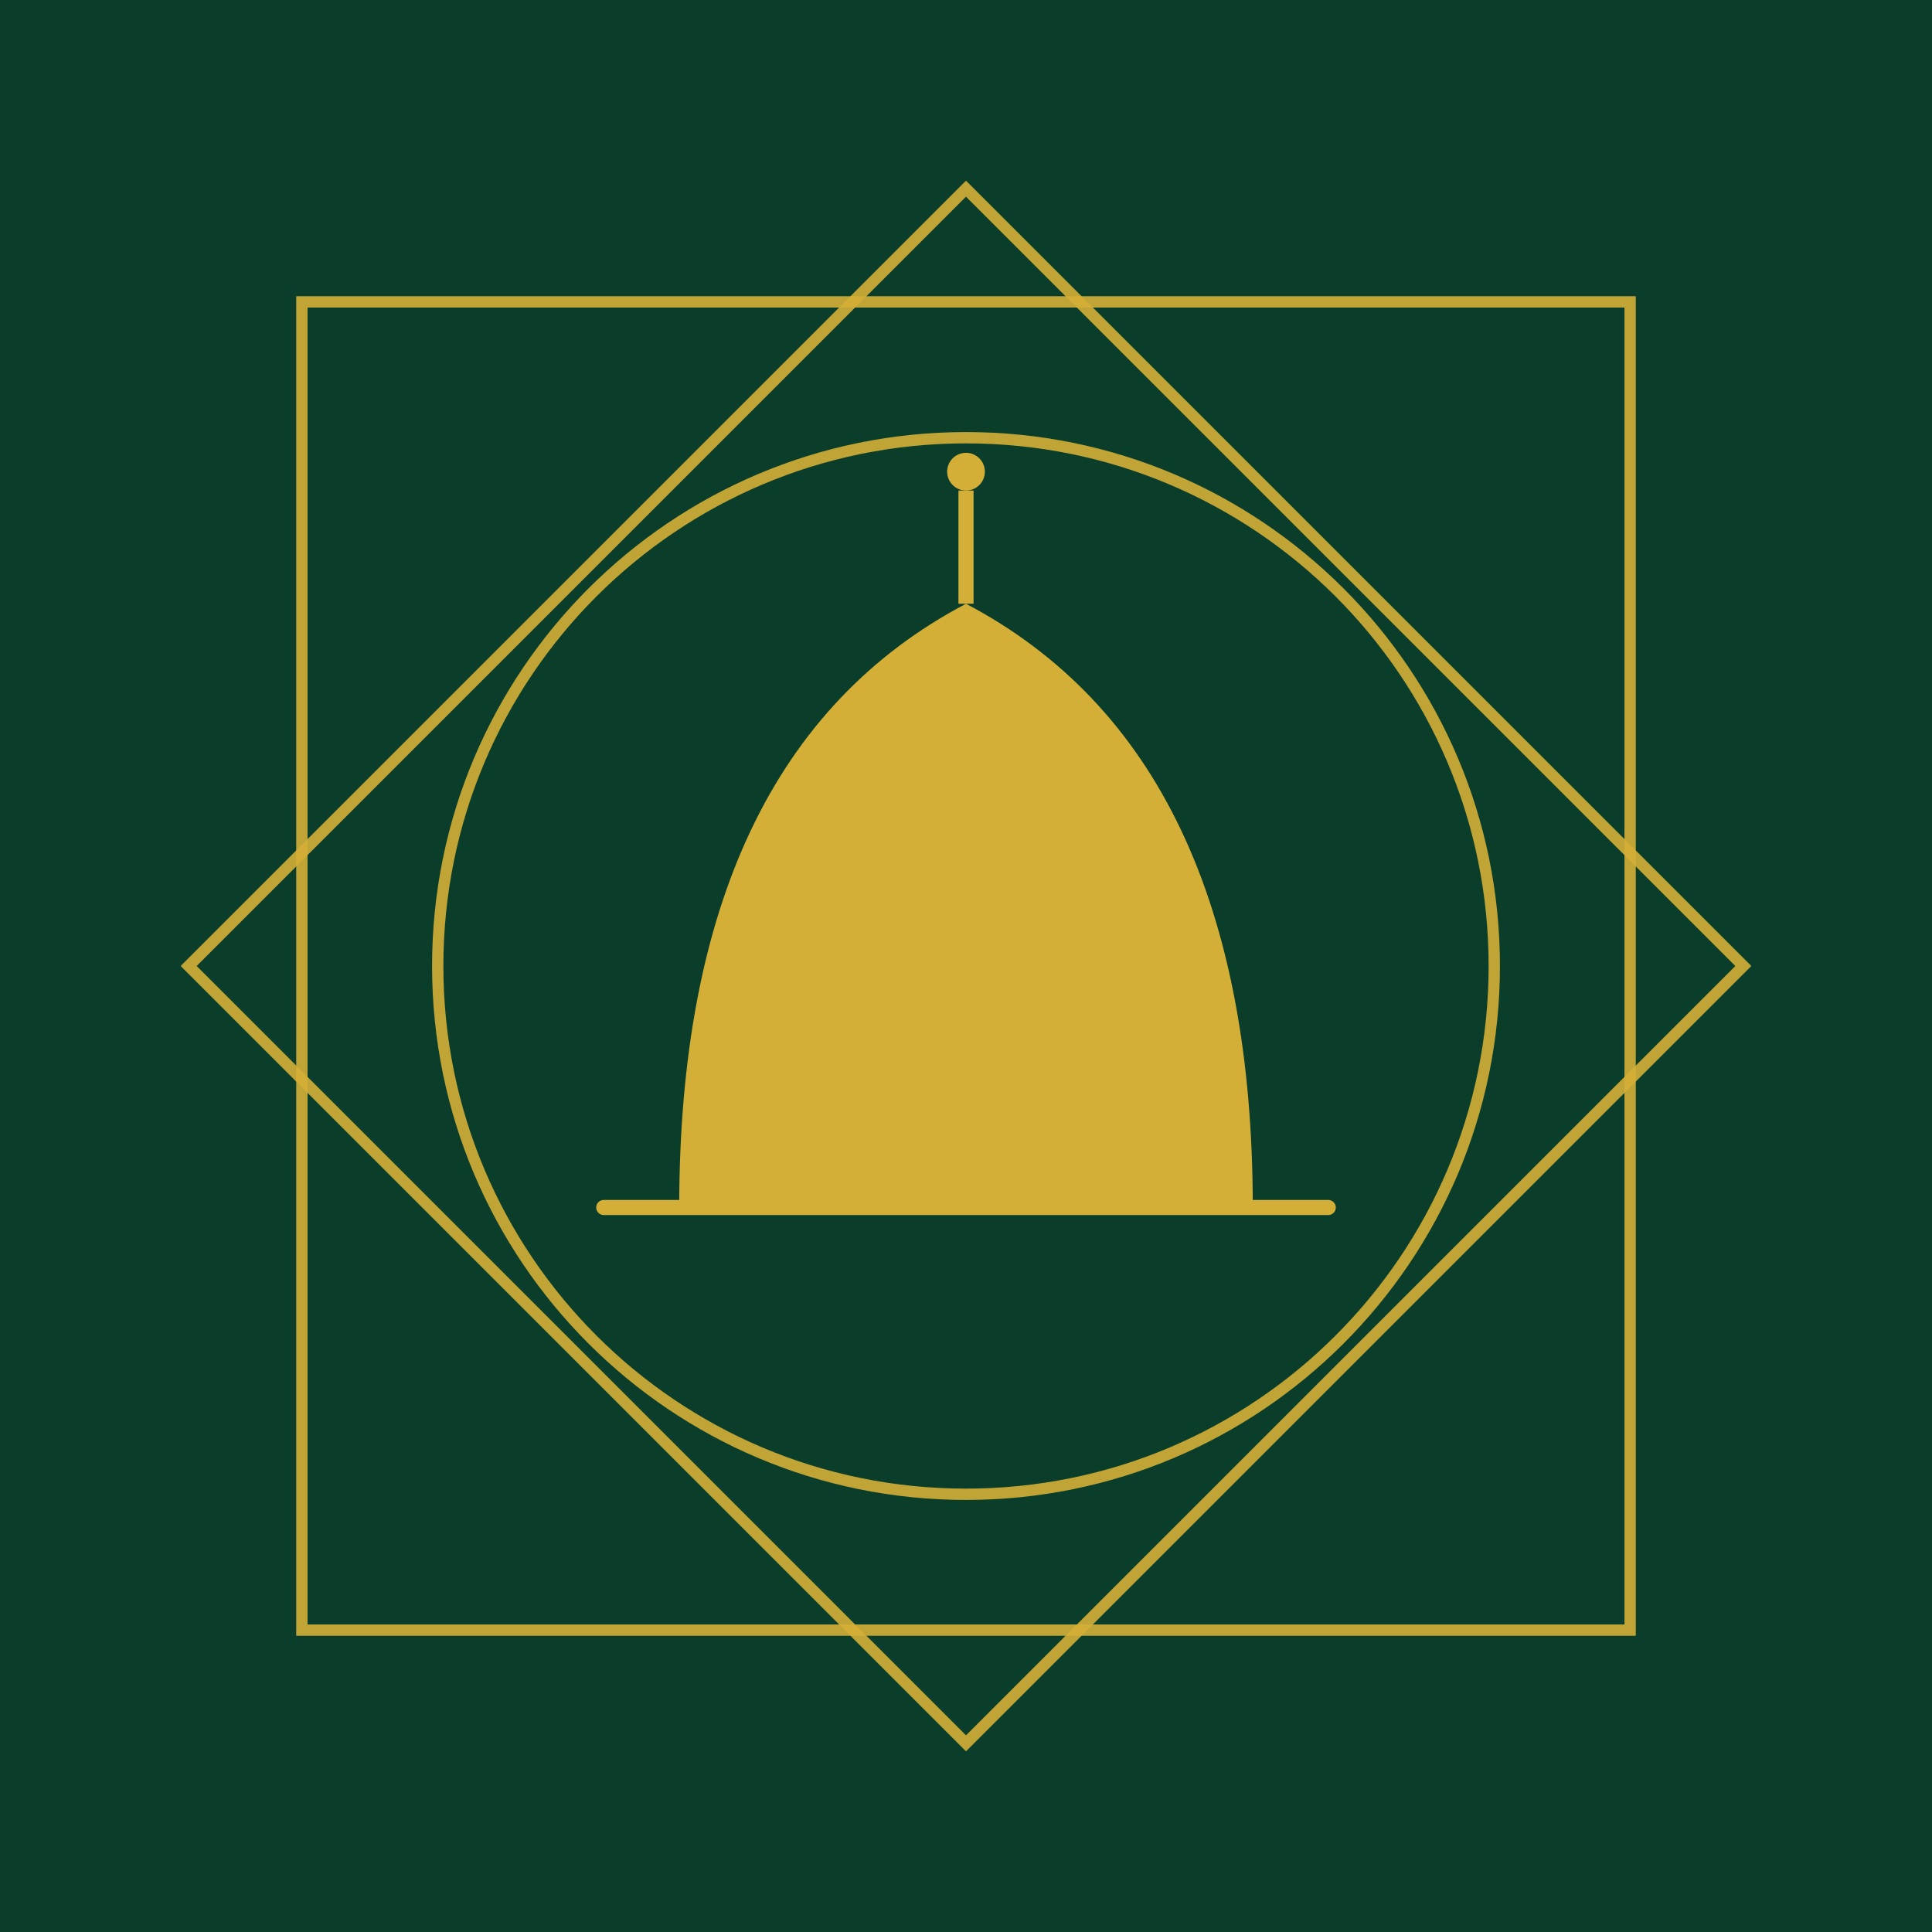
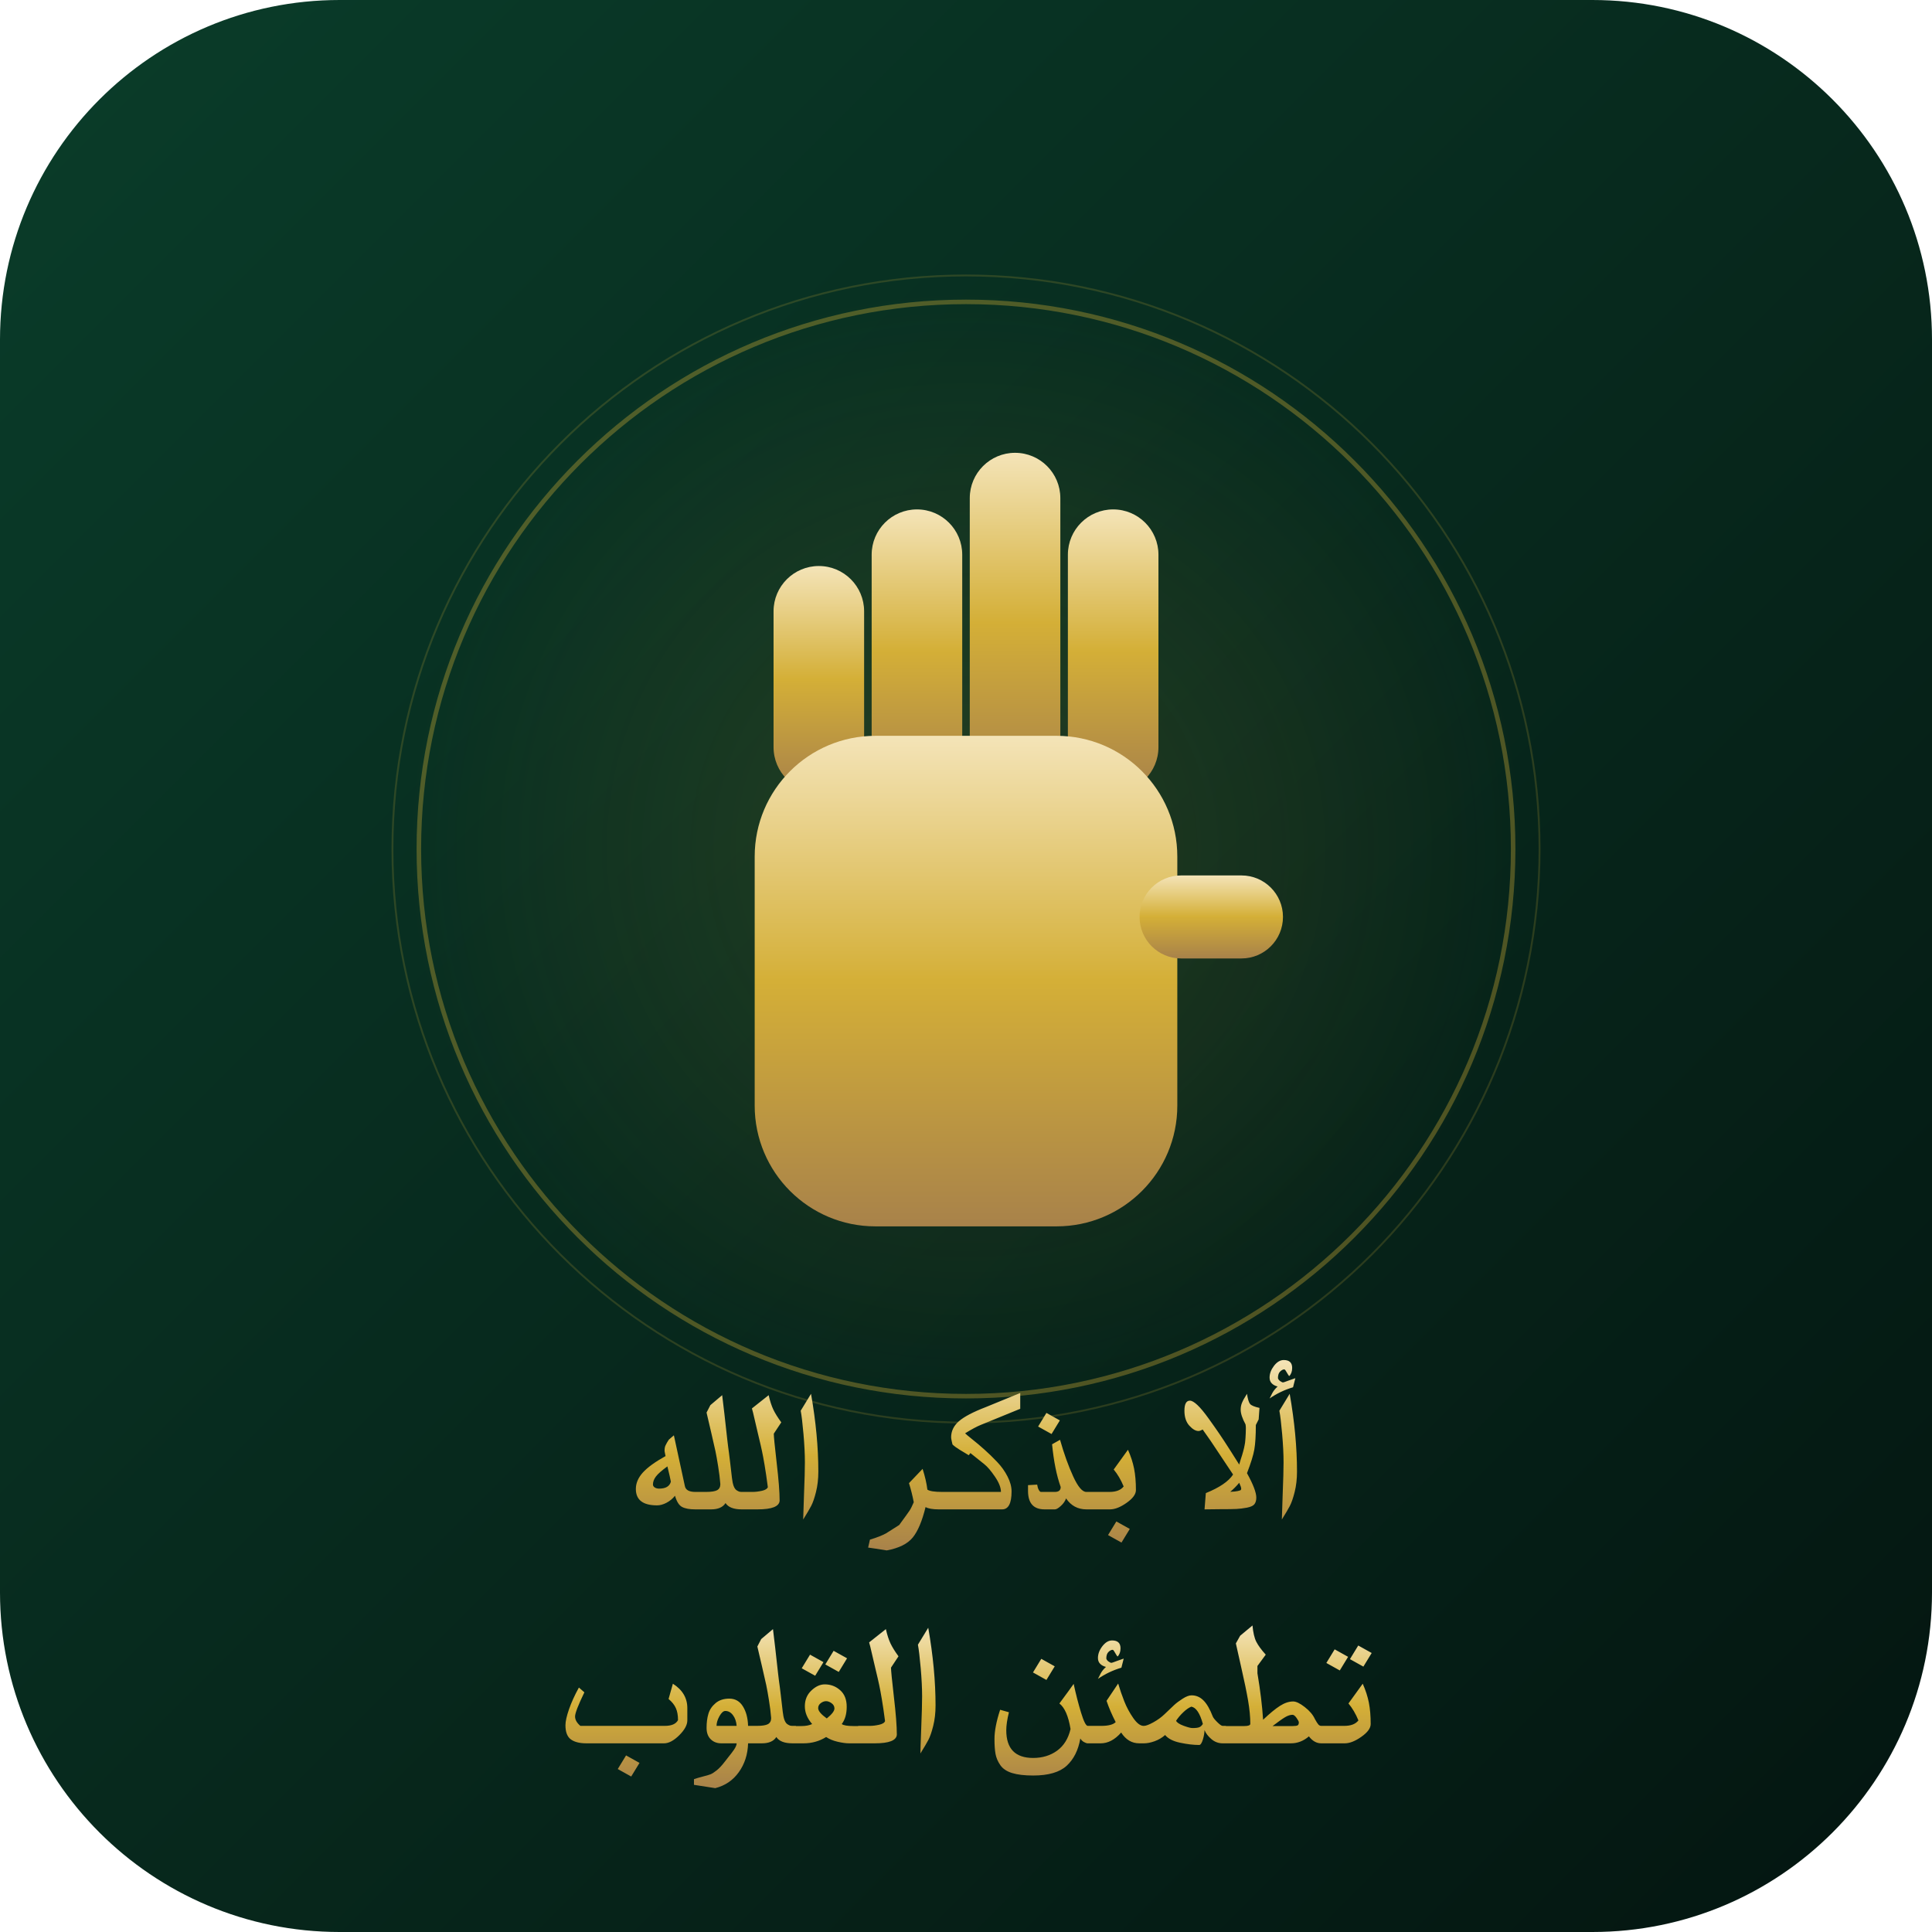
<svg xmlns="http://www.w3.org/2000/svg" viewBox="0 0 512 512">
-   <rect width="512" height="512" fill="#0a3d2a" />
-   <rect x="80" y="80" width="352" height="352" fill="none" stroke="#d4af37" stroke-width="3" opacity="0.9" />
-   <polygon points="256,50 462,256 256,462 50,256" fill="none" stroke="#d4af37" stroke-width="3" opacity="0.9" />
-   <circle cx="256" cy="256" r="140" fill="none" stroke="#d4af37" stroke-width="3" opacity="0.9" />
-   <path d="M 180,320 Q 180,200 256,160 Q 332,200 332,320 Z" fill="#d4af37" />
-   <line x1="256" y1="160" x2="256" y2="130" stroke="#d4af37" stroke-width="4" />
-   <circle cx="256" cy="125" r="5" fill="#d4af37" />
-   <line x1="160" y1="320" x2="352" y2="320" stroke="#d4af37" stroke-width="4" stroke-linecap="round" />
+   <defs>
+     <linearGradient id="bgGrad" x1="0%" y1="0%" x2="100%" y2="100%">
+       <stop offset="0%" stop-color="#0a3d2a" />
+       <stop offset="100%" stop-color="#041510" />
+     </linearGradient>
+     <linearGradient id="goldGrad" x1="0%" y1="0%" x2="0%" y2="100%">
+       <stop offset="0%" stop-color="#f4e4b8" />
+       <stop offset="50%" stop-color="#d4af37" />
+       <stop offset="100%" stop-color="#a8824a" />
+     </linearGradient>
+     <radialGradient id="haloGrad" cx="50%" cy="50%" r="50%">
+       <stop offset="0%" stop-color="#d4af37" stop-opacity="0.15" />
+       <stop offset="100%" stop-color="#d4af37" stop-opacity="0" />
+     </radialGradient>
+   </defs>
+   <rect width="512" height="512" fill="url(#bgGrad)" rx="90" />
+   <circle cx="256" cy="225" r="150" fill="url(#haloGrad)" />
+   <circle cx="256" cy="225" r="145" fill="none" stroke="#d4af37" stroke-width="1.2" opacity="0.35" />
+   <circle cx="256" cy="225" r="152" fill="none" stroke="#d4af37" stroke-width="0.5" opacity="0.18" />
+   <g fill="url(#goldGrad)">
+     <rect x="205" y="150" width="24" height="60" rx="12" />
+     <rect x="231" y="135" width="24" height="75" rx="12" />
+     <rect x="257" y="120" width="24" height="90" rx="12" />
+     <rect x="283" y="135" width="24" height="75" rx="12" />
+     <rect x="200" y="195" width="112" height="130" rx="32" />
+     <rect x="302" y="232" width="38" height="22" rx="11" />
+   </g>
+   <text x="256" y="400" text-anchor="middle" font-family="'Aref Ruqaa', 'Amiri', 'Times New Roman', serif" font-size="44" font-weight="700" fill="url(#goldGrad)">ألا بذكر الله</text>
+   <text x="256" y="462" text-anchor="middle" font-family="'Aref Ruqaa', 'Amiri', 'Times New Roman', serif" font-size="44" font-weight="700" fill="url(#goldGrad)">تطمئن القلوب</text>
</svg>
